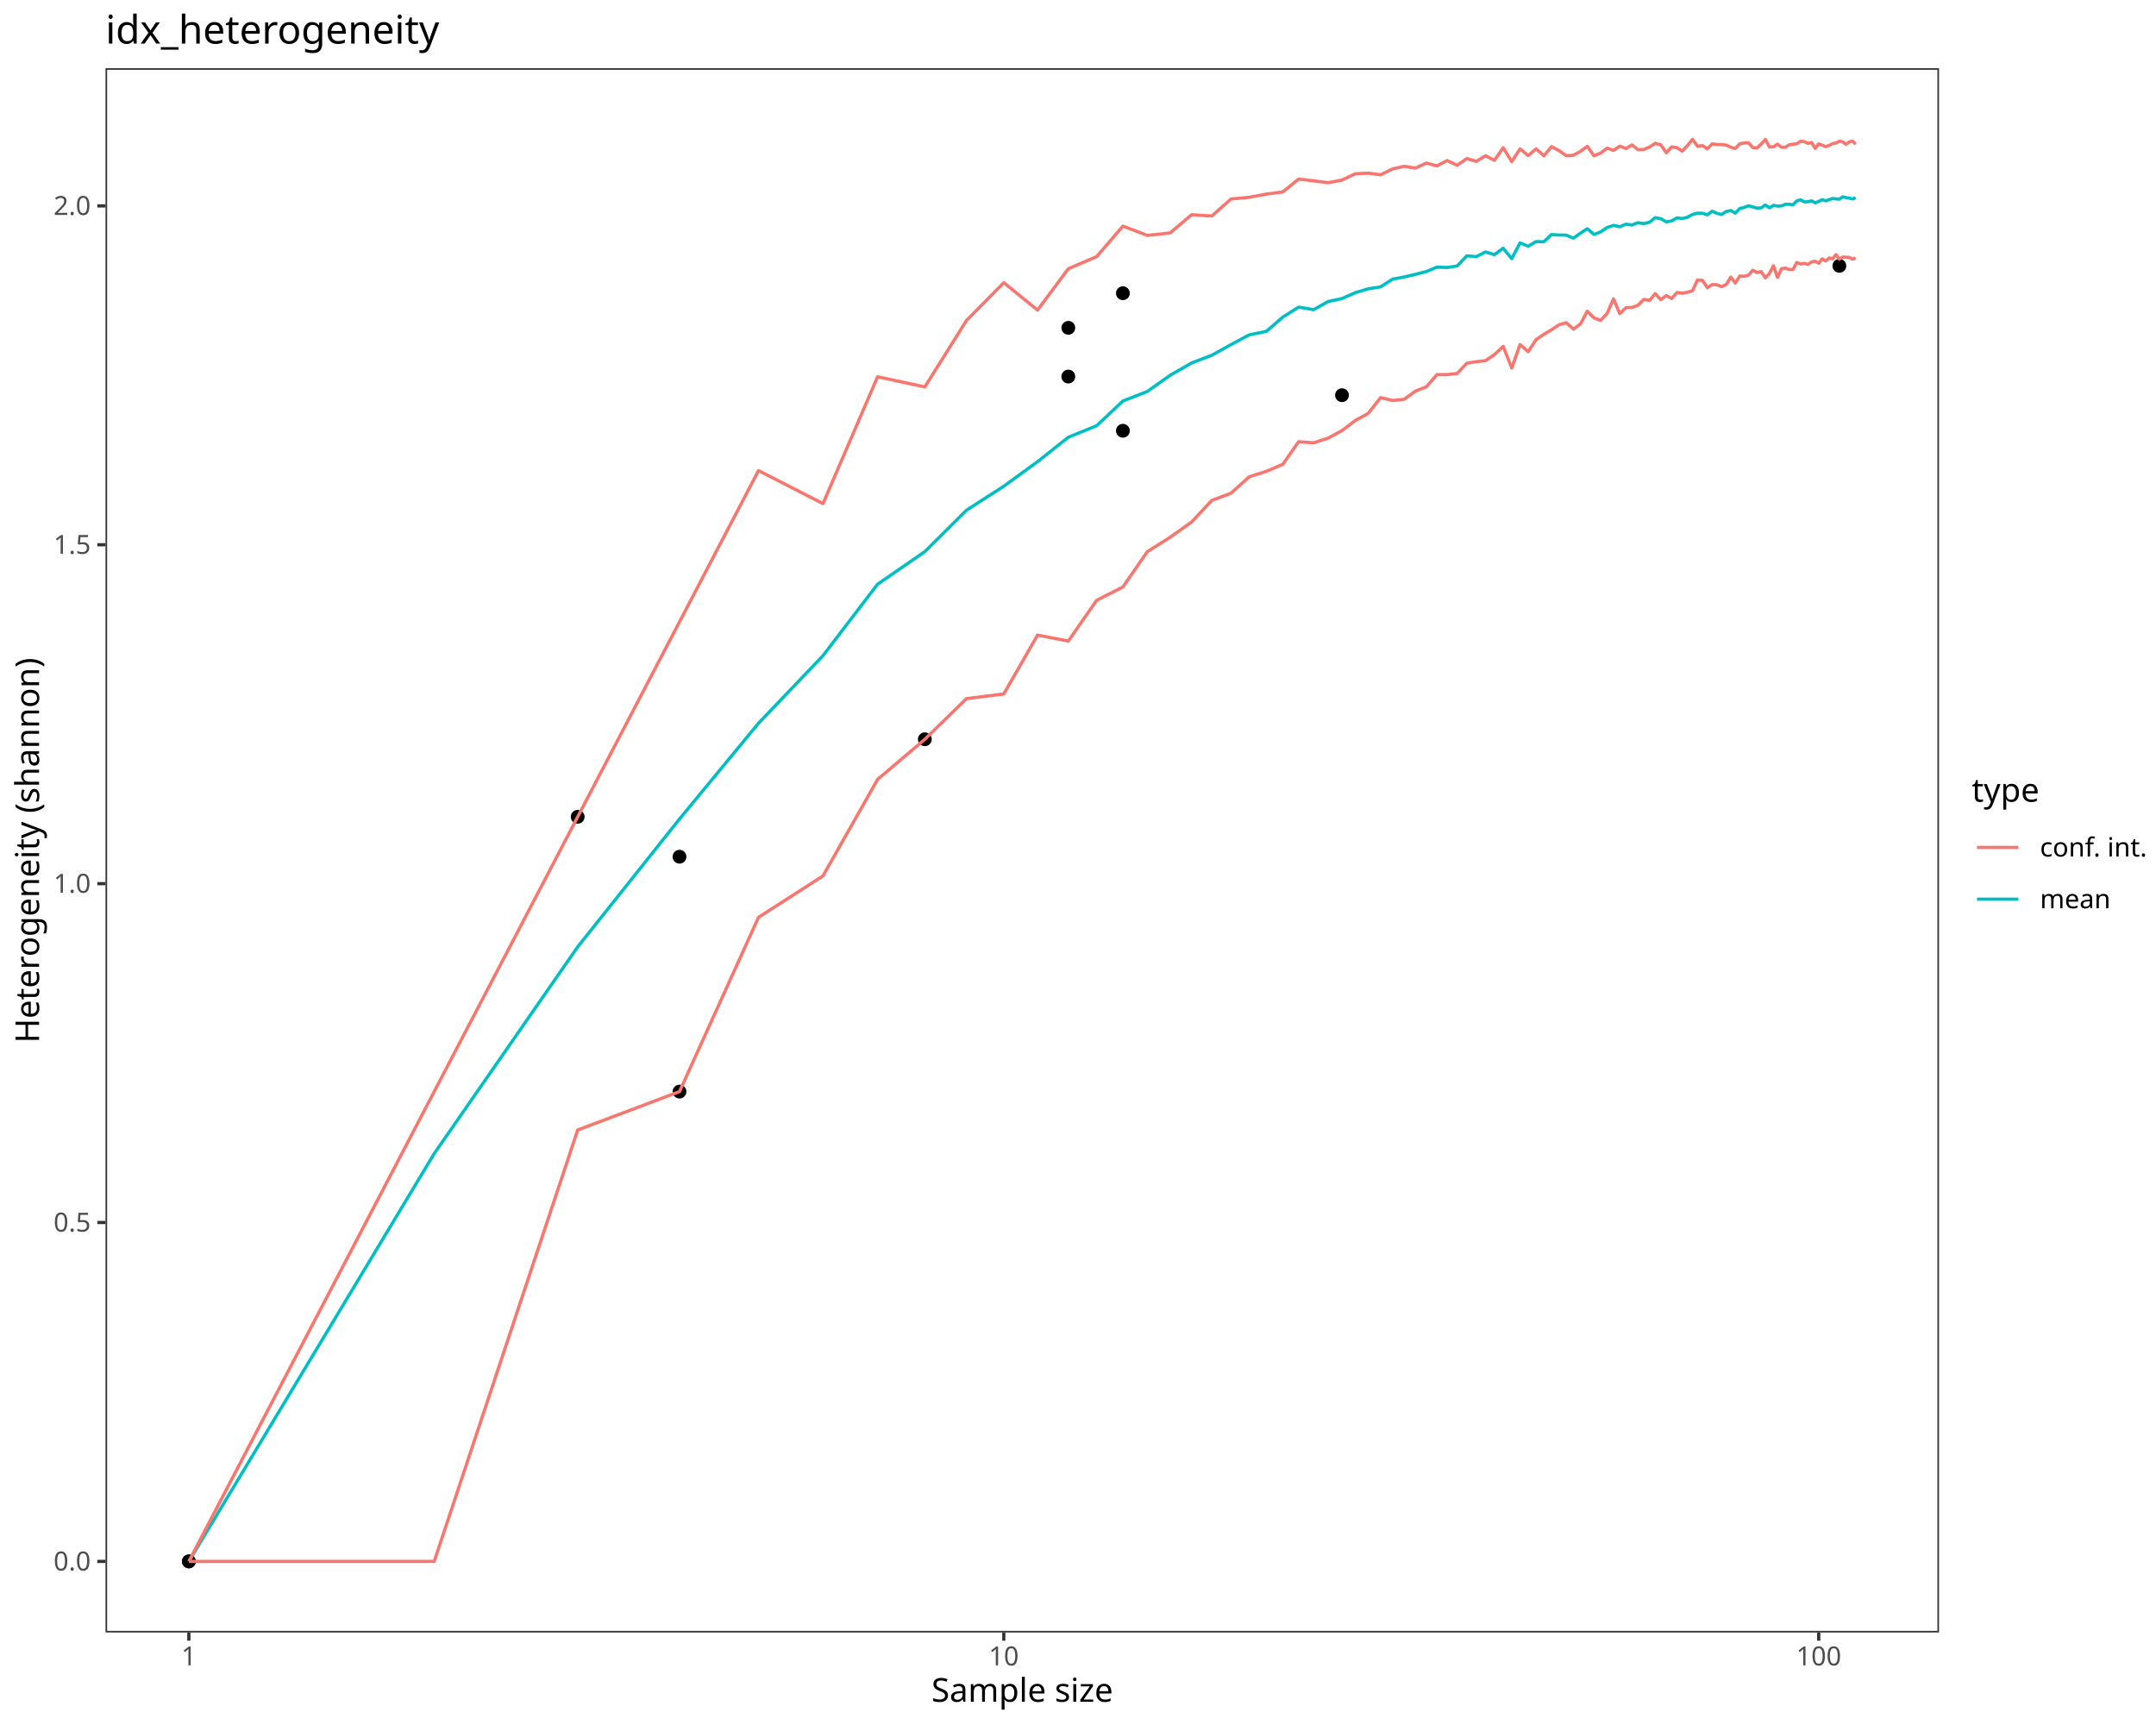
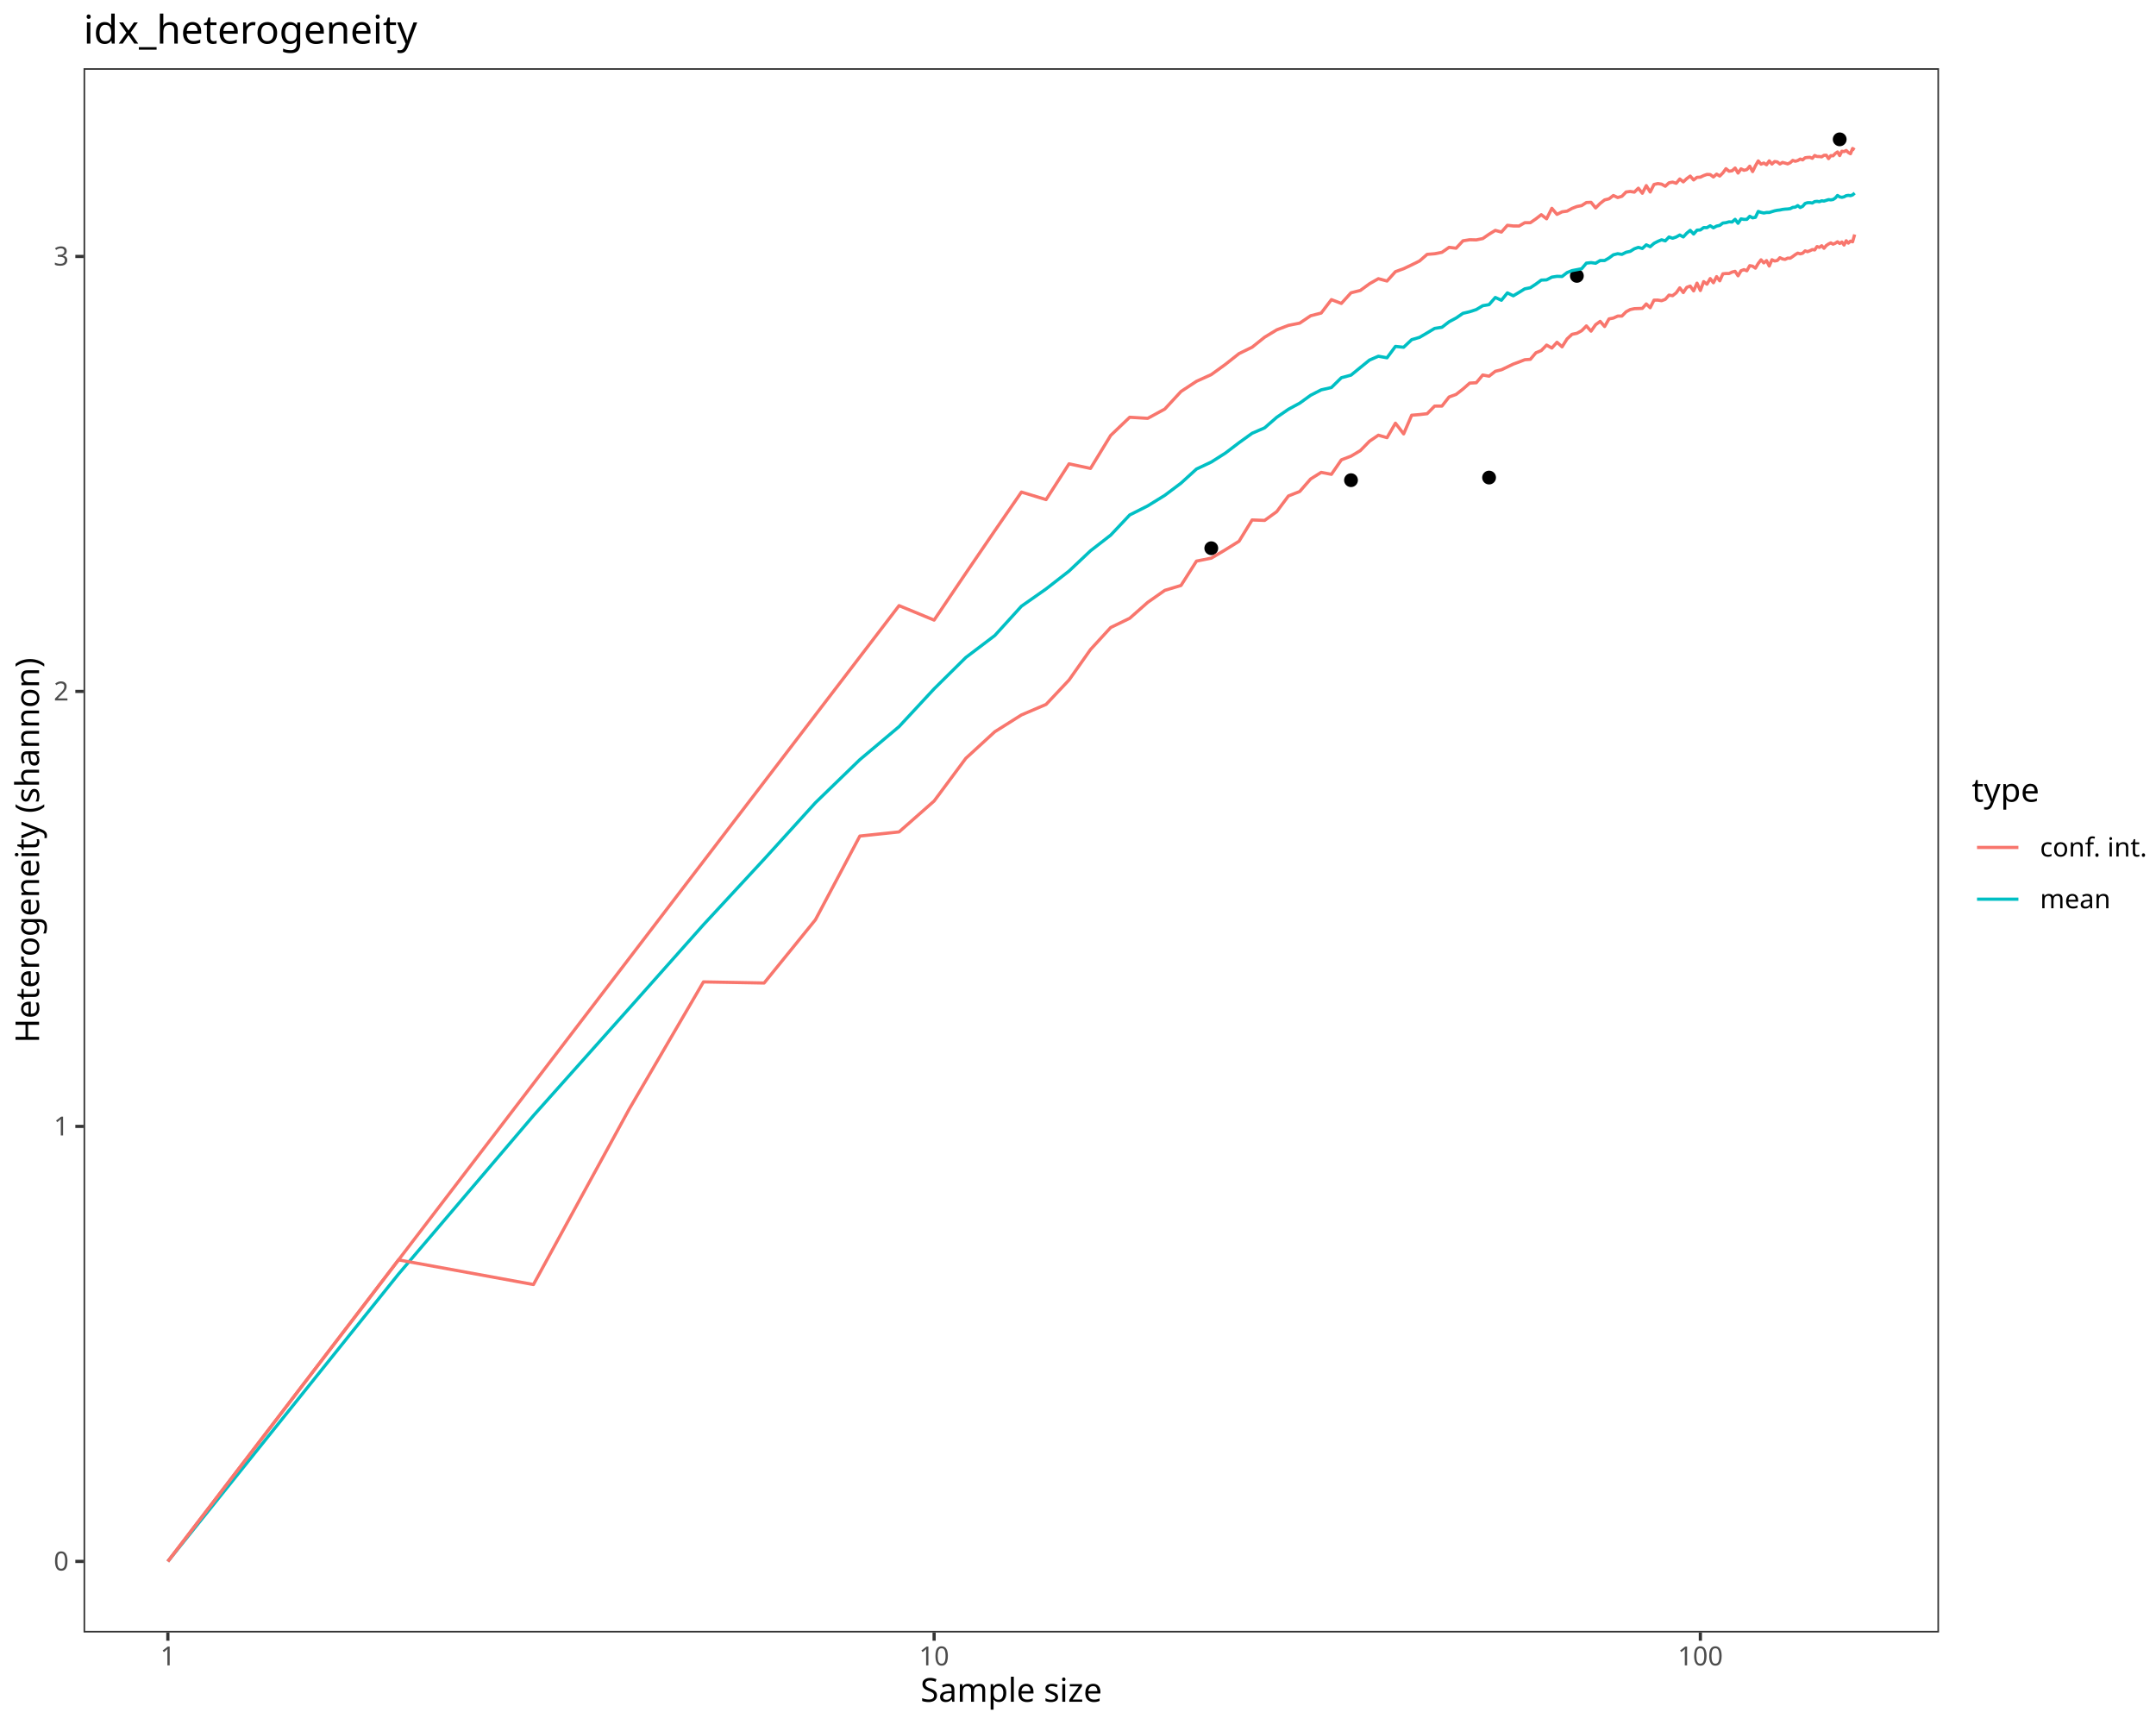
<svg xmlns="http://www.w3.org/2000/svg" class="svglite" data-engine-version="2.0" width="720.00pt" height="576.00pt" viewBox="0 0 720.00 576.00">
  <defs>
    <style type="text/css">
    .svglite line, .svglite polyline, .svglite polygon, .svglite path, .svglite rect, .svglite circle {
      fill: none;
      stroke: #000000;
      stroke-linecap: round;
      stroke-linejoin: round;
      stroke-miterlimit: 10.00;
    }
  </style>
  </defs>
  <rect width="100%" height="100%" style="stroke: none; fill: #FFFFFF;" />
  <defs>
    <clipPath id="cpMC4wMHw3MjAuMDB8MC4wMHw1NzYuMDA=">
      <rect x="0.00" y="0.00" width="720.00" height="576.00" />
    </clipPath>
  </defs>
  <g clip-path="url(#cpMC4wMHw3MjAuMDB8MC4wMHw1NzYuMDA=)">
    <rect x="0.00" y="0.00" width="720.00" height="576.00" style="stroke-width: 1.07; stroke: #FFFFFF; fill: #FFFFFF;" />
  </g>
  <defs>
-     <clipPath id="cpMzUuMjR8NjQ3LjU0fDIyLjc4fDU0NS4xMQ==">
-       <rect x="35.24" y="22.78" width="612.30" height="522.33" />
+     <clipPath id="cpMjcuOTB8NjQ3LjU0fDIyLjc4fDU0NS4xMQ==">
+       <rect x="27.90" y="22.78" width="619.64" height="522.33" />
    </clipPath>
  </defs>
-   <g clip-path="url(#cpMzUuMjR8NjQ3LjU0fDIyLjc4fDU0NS4xMQ==)">
-     <rect x="35.24" y="22.78" width="612.30" height="522.33" style="stroke-width: 1.07; stroke: none; fill: #FFFFFF;" />
-     <circle cx="374.99" cy="143.84" r="1.95" style="stroke-width: 0.71; fill: #000000;" />
-     <circle cx="308.85" cy="246.85" r="1.95" style="stroke-width: 0.71; fill: #000000;" />
-     <circle cx="226.92" cy="364.50" r="1.95" style="stroke-width: 0.71; fill: #000000;" />
-     <circle cx="63.07" cy="521.37" r="1.95" style="stroke-width: 0.71; fill: #000000;" />
-     <circle cx="63.07" cy="521.37" r="1.95" style="stroke-width: 0.71; fill: #000000;" />
-     <circle cx="356.77" cy="125.74" r="1.95" style="stroke-width: 0.71; fill: #000000;" />
-     <circle cx="192.92" cy="272.74" r="1.95" style="stroke-width: 0.71; fill: #000000;" />
-     <circle cx="374.99" cy="97.91" r="1.95" style="stroke-width: 0.71; fill: #000000;" />
-     <circle cx="448.16" cy="131.96" r="1.95" style="stroke-width: 0.71; fill: #000000;" />
-     <circle cx="614.26" cy="88.77" r="1.95" style="stroke-width: 0.71; fill: #000000;" />
-     <circle cx="226.92" cy="286.07" r="1.95" style="stroke-width: 0.71; fill: #000000;" />
-     <circle cx="356.77" cy="109.47" r="1.95" style="stroke-width: 0.71; fill: #000000;" />
-     <polyline points="63.07,521.37 145.00,385.21 192.92,316.17 226.92,273.47 253.30,241.50 274.84,218.93 293.06,195.08 308.85,184.20 322.77,170.36 335.22,162.35 346.49,154.16 356.77,146.00 366.23,142.15 374.99,133.90 383.14,130.73 390.77,125.31 397.94,121.20 404.69,118.62 411.08,115.08 417.15,111.83 422.91,110.64 428.41,105.87 433.67,102.56 438.70,103.40 443.52,100.68 448.16,99.69 452.62,97.72 456.92,96.45 461.06,95.78 465.07,93.20 468.95,92.49 472.70,91.60 476.33,90.66 479.86,89.21 483.29,89.32 486.62,88.81 489.86,85.42 493.01,85.69 496.08,84.13 499.07,85.03 501.99,82.88 504.84,86.38 507.62,81.10 510.34,82.21 512.99,80.66 515.59,80.72 518.13,78.32 520.62,78.48 523.06,78.51 525.45,79.53 527.79,77.87 530.08,76.37 532.33,78.29 534.54,77.43 536.71,75.97 538.84,75.25 540.93,75.71 542.99,74.85 545.01,75.12 547.00,74.36 548.95,74.67 550.87,74.21 552.76,72.69 554.62,73.00 556.46,74.10 558.26,73.77 560.04,72.76 561.79,72.96 563.51,72.55 565.21,71.61 566.89,71.18 568.54,71.21 570.17,71.72 571.78,70.53 573.37,71.23 574.94,71.63 576.48,70.62 578.01,70.30 579.51,71.17 581.00,69.60 582.47,69.27 583.92,68.72 585.35,69.10 586.76,69.50 588.16,69.41 589.55,68.44 590.91,69.39 592.26,68.57 593.60,68.82 594.92,68.76 596.22,68.22 597.52,68.20 598.79,68.39 600.06,67.07 601.31,66.72 602.55,67.42 603.77,67.36 604.98,67.07 606.18,67.72 607.37,67.25 608.55,66.67 609.71,67.07 610.87,66.66 612.01,66.28 613.14,66.41 614.26,66.50 615.37,65.73 616.47,65.98 617.56,66.16 618.64,66.43 619.71,66.04 " style="stroke-width: 1.07; stroke: #00BFC4; stroke-linecap: butt;" />
-     <polyline points="63.07,521.37 145.00,521.37 192.92,377.32 226.92,364.50 253.30,306.31 274.84,292.48 293.06,260.27 308.85,246.85 322.77,233.27 335.22,231.73 346.49,212.07 356.77,214.05 366.23,200.45 374.99,196.00 383.14,184.22 390.77,179.40 397.94,174.30 404.69,167.09 411.08,164.70 417.15,159.21 422.91,157.37 428.41,155.03 433.67,147.49 438.70,147.87 443.52,146.30 448.16,143.78 452.62,140.40 456.92,138.03 461.06,132.77 465.07,133.73 468.95,133.32 472.70,130.58 476.33,129.17 479.86,125.09 483.29,125.08 486.62,124.70 489.86,121.28 493.01,120.78 496.08,120.44 499.07,118.41 501.99,115.65 504.84,122.89 507.62,115.05 510.34,117.43 512.99,113.39 515.59,111.62 518.13,110.12 520.62,108.46 523.06,107.75 525.45,109.89 527.79,108.19 530.08,103.93 532.33,106.17 534.54,106.99 536.71,104.63 538.84,99.80 540.93,104.75 542.99,102.73 545.01,102.67 547.00,101.96 548.95,99.98 550.87,100.31 552.76,98.04 554.62,100.05 556.46,98.68 558.26,99.69 560.04,97.67 561.79,97.91 563.51,97.60 565.21,97.09 566.89,93.49 568.54,93.61 570.17,96.07 571.78,95.03 573.37,95.07 574.94,95.73 576.48,94.99 578.01,92.50 579.51,94.53 581.00,92.18 582.47,92.26 583.92,91.90 585.35,90.22 586.76,91.03 588.16,90.69 589.55,92.82 590.91,91.31 592.26,88.74 593.60,92.65 594.92,89.74 596.22,89.50 597.52,90.01 598.79,89.97 600.06,87.63 601.31,88.17 602.55,87.92 603.77,88.31 604.98,87.45 606.18,87.24 607.37,87.88 608.55,86.42 609.71,87.16 610.87,86.14 612.01,86.40 613.14,85.00 614.26,86.52 615.37,85.84 616.47,85.90 617.56,85.96 618.64,86.53 619.71,86.14 " style="stroke-width: 1.07; stroke: #F8766D; stroke-linecap: butt;" />
-     <polyline points="63.07,521.37 145.00,364.50 192.92,272.74 226.92,207.64 253.30,157.14 274.84,168.16 293.06,125.81 308.85,129.20 322.77,106.99 335.22,94.39 346.49,103.55 356.77,89.73 366.23,85.69 374.99,75.50 383.14,78.60 390.77,77.78 397.94,71.70 404.69,72.13 411.08,66.45 417.15,65.88 422.91,64.82 428.41,64.08 433.67,59.79 438.70,60.38 443.52,61.01 448.16,60.13 452.62,58.02 456.92,57.82 461.06,58.36 465.07,56.39 468.95,55.53 472.70,56.12 476.33,54.45 479.86,55.39 483.29,53.61 486.62,55.19 489.86,52.94 493.01,53.88 496.08,52.00 499.07,53.54 501.99,49.32 504.84,53.97 507.62,49.70 510.34,51.95 512.99,49.70 515.59,52.04 518.13,48.96 520.62,50.28 523.06,52.00 525.45,51.85 527.79,50.53 530.08,48.86 532.33,52.04 534.54,51.11 536.71,49.46 538.84,50.21 540.93,48.78 542.99,49.60 545.01,48.39 547.00,49.96 548.95,49.91 550.87,49.09 552.76,47.85 554.62,48.37 556.46,51.02 558.26,49.05 560.04,49.32 561.79,50.46 563.51,48.63 565.21,46.53 566.89,48.84 568.54,48.60 570.17,49.72 571.78,48.05 573.37,48.24 574.94,48.27 576.48,48.45 578.01,49.18 579.51,49.58 581.00,48.01 582.47,47.76 583.92,47.70 585.35,49.28 586.76,49.40 588.16,48.08 589.55,46.56 590.91,49.10 592.26,48.99 593.60,48.14 594.92,49.19 596.22,49.15 597.52,48.34 598.79,48.17 600.06,47.98 601.31,47.18 602.55,47.30 603.77,47.88 604.98,47.60 606.18,49.53 607.37,48.04 608.55,48.50 609.71,48.96 610.87,48.58 612.01,47.94 613.14,47.74 614.26,47.17 615.37,47.35 616.47,48.20 617.56,47.39 618.64,47.11 619.71,48.13 " style="stroke-width: 1.07; stroke: #F8766D; stroke-linecap: butt;" />
-     <rect x="35.24" y="22.78" width="612.30" height="522.33" style="stroke-width: 1.07; stroke: #333333;" />
+   <g clip-path="url(#cpMjcuOTB8NjQ3LjU0fDIyLjc4fDU0NS4xMQ==)">
+     <rect x="27.90" y="22.78" width="619.64" height="522.33" style="stroke-width: 1.07; stroke: none; fill: #FFFFFF;" />
+     <circle cx="614.37" cy="46.53" r="1.95" style="stroke-width: 0.71; fill: #000000;" />
+     <circle cx="526.60" cy="92.12" r="1.95" style="stroke-width: 0.71; fill: #000000;" />
+     <circle cx="497.28" cy="159.46" r="1.95" style="stroke-width: 0.71; fill: #000000;" />
+     <circle cx="451.17" cy="160.34" r="1.95" style="stroke-width: 0.71; fill: #000000;" />
+     <circle cx="404.51" cy="183.06" r="1.95" style="stroke-width: 0.71; fill: #000000;" />
+     <polyline points="56.06,521.37 133.09,425.42 178.15,372.51 210.12,336.68 234.92,308.78 255.18,286.90 272.31,268.04 287.15,253.65 300.24,242.63 311.95,230.01 322.54,219.54 332.21,212.21 341.11,202.42 349.34,196.65 357.01,190.68 364.18,183.91 370.92,178.68 377.27,171.95 383.28,168.92 388.98,165.40 394.40,161.32 399.57,156.61 404.51,154.28 409.24,151.28 413.78,147.82 418.14,144.68 422.33,142.86 426.37,139.34 430.27,136.66 434.04,134.62 437.68,131.99 441.21,130.18 444.63,129.40 447.95,126.13 451.17,125.26 454.30,122.71 457.35,120.23 460.31,118.95 463.20,119.47 466.01,115.67 468.75,115.95 471.43,113.42 474.05,112.65 476.60,111.16 479.10,109.66 481.54,109.28 483.93,107.44 486.27,106.19 488.56,104.62 490.81,104.09 493.01,103.37 495.17,102.08 497.28,101.71 499.36,99.33 501.40,100.26 503.40,97.80 505.37,98.77 507.30,97.62 509.20,96.45 511.07,96.08 512.91,94.86 514.71,93.53 516.49,93.45 518.24,92.53 519.96,92.27 521.66,92.32 523.33,91.02 524.98,90.36 526.60,90.05 528.20,89.73 529.78,87.86 531.33,87.69 532.86,87.90 534.38,86.99 535.87,86.99 537.34,86.14 538.79,85.08 540.23,84.72 541.64,84.94 543.04,84.23 544.42,83.93 545.78,83.08 547.13,82.60 548.46,82.97 549.78,81.75 551.08,82.38 552.36,81.26 553.63,80.60 554.89,80.07 556.13,80.43 557.36,79.14 558.57,79.55 559.77,79.14 560.96,78.47 562.14,79.12 563.30,77.86 564.45,76.92 565.59,78.14 566.72,76.85 567.84,76.79 568.94,75.99 570.04,76.02 571.12,75.39 572.20,76.07 573.26,75.49 574.31,75.26 575.36,74.48 576.39,74.36 577.41,74.07 578.43,74.13 579.44,73.24 580.43,74.56 581.42,73.09 582.40,73.26 583.37,73.24 584.33,72.23 585.29,72.74 586.23,72.56 587.17,70.61 588.10,70.92 589.02,71.12 589.94,70.95 590.84,70.95 591.74,70.67 592.64,70.40 593.52,70.22 594.40,70.12 595.27,69.93 596.14,69.83 596.99,69.78 597.85,69.67 598.69,69.25 599.53,69.17 600.36,68.65 601.19,69.29 602.01,68.89 602.82,67.94 603.63,67.69 604.43,67.67 605.23,67.79 606.02,67.31 606.81,67.23 607.59,67.35 608.36,67.05 609.13,67.14 609.89,66.90 610.65,66.66 611.41,66.74 612.15,66.62 612.90,66.12 613.64,65.27 614.37,65.74 615.10,65.89 615.82,65.72 616.54,65.34 617.26,65.23 617.97,65.33 618.67,65.09 619.37,64.47 " style="stroke-width: 1.07; stroke: #00BFC4; stroke-linecap: butt;" />
+     <polyline points="56.06,521.37 133.09,420.69 178.15,428.92 210.12,370.35 234.92,327.87 255.18,328.24 272.31,307.12 287.15,279.17 300.24,277.79 311.95,267.47 322.54,253.21 332.21,244.34 341.11,238.73 349.34,235.21 357.01,227.06 364.18,216.88 370.92,209.53 377.27,206.45 383.28,201.13 388.98,197.13 394.40,195.49 399.57,187.36 404.51,186.37 409.24,183.56 413.78,180.73 418.14,173.62 422.33,173.77 426.37,170.84 430.27,165.61 434.04,164.12 437.68,159.94 441.21,157.73 444.63,158.38 447.95,153.55 451.17,152.32 454.30,150.45 457.35,147.33 460.31,145.32 463.20,146.14 466.01,141.31 468.75,144.88 471.43,138.65 474.05,138.43 476.60,138.14 479.10,135.60 481.54,135.59 483.93,132.55 486.27,131.70 488.56,129.90 490.81,127.92 493.01,127.80 495.17,125.22 497.28,125.61 499.36,123.98 501.40,123.47 503.40,122.52 505.37,121.57 507.30,120.87 509.20,120.12 511.07,119.98 512.91,117.80 514.71,117.06 516.49,115.23 518.24,116.21 519.96,114.29 521.66,115.81 523.33,113.17 524.98,111.63 526.60,111.30 528.20,110.43 529.78,108.83 531.33,110.58 532.86,108.42 534.38,107.31 535.87,109.03 537.34,106.48 538.79,106.21 540.23,105.55 541.64,105.54 543.04,104.11 544.42,103.36 545.78,103.07 547.13,103.02 548.46,102.97 549.78,101.49 551.08,102.75 552.36,100.22 553.63,100.21 554.89,100.41 556.13,99.95 557.36,98.54 558.57,98.73 559.77,97.79 560.96,96.12 562.14,97.69 563.30,95.95 564.45,95.53 565.59,97.13 566.72,94.55 567.84,97.01 568.94,94.03 570.04,94.89 571.12,93.02 572.20,94.41 573.26,92.37 574.31,93.77 575.36,91.43 576.39,91.33 577.41,91.34 578.43,90.85 579.44,90.60 580.43,92.09 581.42,90.40 582.40,90.04 583.37,90.41 584.33,88.71 585.29,88.89 586.23,89.54 587.17,87.96 588.10,86.76 589.02,87.78 589.94,87.02 590.84,88.83 591.74,86.73 592.64,87.15 593.52,86.99 594.40,86.05 595.27,86.46 596.14,86.62 596.99,86.19 597.85,86.22 598.69,85.65 599.53,85.03 600.36,84.52 601.19,84.77 602.01,84.55 602.82,83.77 603.63,84.04 604.43,83.72 605.23,83.33 606.02,83.45 606.81,82.33 607.59,82.61 608.36,82.05 609.13,82.90 609.89,81.99 610.65,81.47 611.41,81.10 612.15,81.53 612.90,81.22 613.64,80.74 614.37,81.30 615.10,80.81 615.82,81.82 616.54,80.39 617.26,81.18 617.97,80.51 618.67,80.74 619.37,78.30 " style="stroke-width: 1.07; stroke: #F8766D; stroke-linecap: butt;" />
+     <polyline points="56.06,521.37 133.09,420.69 178.15,361.80 210.12,320.01 234.92,287.60 255.18,261.12 272.31,238.73 287.15,219.34 300.24,202.23 311.95,207.06 322.54,191.39 332.21,177.22 341.11,164.31 349.34,166.82 357.01,154.88 364.18,156.41 370.92,145.39 377.27,139.33 383.28,139.69 388.98,136.59 394.40,130.72 399.57,127.32 404.51,125.08 409.24,121.66 413.78,118.07 418.14,115.94 422.33,112.59 426.37,110.14 430.27,108.65 434.04,107.90 437.68,105.44 441.21,104.53 444.63,100.05 447.95,101.32 451.17,97.77 454.30,96.98 457.35,94.75 460.31,93.06 463.20,93.84 466.01,90.71 468.75,89.72 471.43,88.45 474.05,87.15 476.60,84.93 479.10,84.73 481.54,84.25 483.93,82.59 486.27,82.88 488.56,80.41 490.81,80.05 493.01,80.10 495.17,79.66 497.28,78.20 499.36,76.93 501.40,77.49 503.40,75.23 505.37,75.45 507.30,75.47 509.20,74.36 511.07,74.36 512.91,73.09 514.71,71.69 516.49,73.06 518.24,69.56 519.96,71.58 521.66,70.73 523.33,70.50 524.98,69.59 526.60,68.96 528.20,68.65 529.78,67.62 531.33,67.55 532.86,69.43 534.38,67.92 535.87,66.75 537.34,66.39 538.79,65.28 540.23,65.96 541.64,65.55 543.04,64.11 544.42,63.93 545.78,64.16 547.13,62.84 548.46,64.53 549.78,61.98 551.08,64.11 552.36,61.60 553.63,61.30 554.89,61.49 556.13,62.19 557.36,61.04 558.57,60.81 559.77,61.20 560.96,59.77 562.14,60.73 563.30,59.64 564.45,58.80 565.59,60.08 566.72,59.21 567.84,59.16 568.94,58.63 570.04,58.24 571.12,58.29 572.20,59.09 573.26,58.14 574.31,58.78 575.36,57.73 576.39,56.33 577.41,57.17 578.43,57.04 579.44,56.11 580.43,57.79 581.42,56.38 582.40,56.86 583.37,56.63 584.33,55.50 585.29,57.29 586.23,55.36 587.17,53.74 588.10,54.82 589.02,54.44 589.94,55.01 590.84,53.72 591.74,54.78 592.64,53.94 593.52,54.06 594.40,54.75 595.27,54.24 596.14,54.46 596.99,54.72 597.85,54.33 598.69,53.56 599.53,53.85 600.36,53.61 601.19,53.11 602.01,53.38 602.82,52.68 603.63,52.57 604.43,52.53 605.23,52.86 606.02,51.93 606.81,52.25 607.59,52.27 608.36,52.37 609.13,51.86 609.89,51.83 610.65,52.97 611.41,51.96 612.15,52.03 612.90,51.26 613.64,50.74 614.37,51.95 615.10,50.50 615.82,50.62 616.54,50.25 617.26,50.92 617.97,51.33 618.67,49.58 619.37,50.03 " style="stroke-width: 1.07; stroke: #F8766D; stroke-linecap: butt;" />
+     <rect x="27.90" y="22.78" width="619.64" height="522.33" style="stroke-width: 1.07; stroke: #333333;" />
  </g>
  <g clip-path="url(#cpMC4wMHw3MjAuMDB8MC4wMHw1NzYuMDA=)">
-     <text x="30.31" y="524.40" text-anchor="end" style="font-size: 8.80px; fill: #4D4D4D; font-family: sans;" textLength="12.23px" lengthAdjust="spacingAndGlyphs">0.0</text>
-     <text x="30.31" y="411.24" text-anchor="end" style="font-size: 8.80px; fill: #4D4D4D; font-family: sans;" textLength="12.23px" lengthAdjust="spacingAndGlyphs">0.5</text>
-     <text x="30.31" y="298.09" text-anchor="end" style="font-size: 8.80px; fill: #4D4D4D; font-family: sans;" textLength="12.23px" lengthAdjust="spacingAndGlyphs">1.0</text>
-     <text x="30.31" y="184.93" text-anchor="end" style="font-size: 8.80px; fill: #4D4D4D; font-family: sans;" textLength="12.23px" lengthAdjust="spacingAndGlyphs">1.5</text>
-     <text x="30.31" y="71.78" text-anchor="end" style="font-size: 8.80px; fill: #4D4D4D; font-family: sans;" textLength="12.23px" lengthAdjust="spacingAndGlyphs">2.0</text>
-     <polyline points="32.50,521.37 35.24,521.37 " style="stroke-width: 1.07; stroke: #333333; stroke-linecap: butt;" />
-     <polyline points="32.50,408.21 35.24,408.21 " style="stroke-width: 1.07; stroke: #333333; stroke-linecap: butt;" />
-     <polyline points="32.50,295.06 35.24,295.06 " style="stroke-width: 1.07; stroke: #333333; stroke-linecap: butt;" />
-     <polyline points="32.50,181.90 35.24,181.90 " style="stroke-width: 1.07; stroke: #333333; stroke-linecap: butt;" />
-     <polyline points="32.50,68.75 35.24,68.75 " style="stroke-width: 1.07; stroke: #333333; stroke-linecap: butt;" />
-     <polyline points="63.07,547.85 63.07,545.11 " style="stroke-width: 1.07; stroke: #333333; stroke-linecap: butt;" />
-     <polyline points="335.22,547.85 335.22,545.11 " style="stroke-width: 1.07; stroke: #333333; stroke-linecap: butt;" />
-     <polyline points="607.37,547.85 607.37,545.11 " style="stroke-width: 1.07; stroke: #333333; stroke-linecap: butt;" />
-     <text x="63.07" y="556.10" text-anchor="middle" style="font-size: 8.80px; fill: #4D4D4D; font-family: sans;" textLength="4.89px" lengthAdjust="spacingAndGlyphs">1</text>
-     <text x="335.22" y="556.10" text-anchor="middle" style="font-size: 8.80px; fill: #4D4D4D; font-family: sans;" textLength="9.79px" lengthAdjust="spacingAndGlyphs">10</text>
-     <text x="607.37" y="556.10" text-anchor="middle" style="font-size: 8.80px; fill: #4D4D4D; font-family: sans;" textLength="14.68px" lengthAdjust="spacingAndGlyphs">100</text>
-     <text x="341.39" y="568.24" text-anchor="middle" style="font-size: 11.00px; font-family: sans;" textLength="59.93px" lengthAdjust="spacingAndGlyphs">Sample size</text>
+     <text x="22.97" y="524.40" text-anchor="end" style="font-size: 8.80px; fill: #4D4D4D; font-family: sans;" textLength="4.89px" lengthAdjust="spacingAndGlyphs">0</text>
+     <text x="22.97" y="379.15" text-anchor="end" style="font-size: 8.80px; fill: #4D4D4D; font-family: sans;" textLength="4.89px" lengthAdjust="spacingAndGlyphs">1</text>
+     <text x="22.97" y="233.90" text-anchor="end" style="font-size: 8.80px; fill: #4D4D4D; font-family: sans;" textLength="4.89px" lengthAdjust="spacingAndGlyphs">2</text>
+     <text x="22.97" y="88.65" text-anchor="end" style="font-size: 8.80px; fill: #4D4D4D; font-family: sans;" textLength="4.89px" lengthAdjust="spacingAndGlyphs">3</text>
+     <polyline points="25.16,521.37 27.90,521.37 " style="stroke-width: 1.07; stroke: #333333; stroke-linecap: butt;" />
+     <polyline points="25.16,376.12 27.90,376.12 " style="stroke-width: 1.07; stroke: #333333; stroke-linecap: butt;" />
+     <polyline points="25.16,230.87 27.90,230.87 " style="stroke-width: 1.07; stroke: #333333; stroke-linecap: butt;" />
+     <polyline points="25.16,85.63 27.90,85.63 " style="stroke-width: 1.07; stroke: #333333; stroke-linecap: butt;" />
+     <polyline points="56.06,547.85 56.06,545.11 " style="stroke-width: 1.07; stroke: #333333; stroke-linecap: butt;" />
+     <polyline points="311.95,547.85 311.95,545.11 " style="stroke-width: 1.07; stroke: #333333; stroke-linecap: butt;" />
+     <polyline points="567.84,547.85 567.84,545.11 " style="stroke-width: 1.07; stroke: #333333; stroke-linecap: butt;" />
+     <text x="56.06" y="556.10" text-anchor="middle" style="font-size: 8.80px; fill: #4D4D4D; font-family: sans;" textLength="4.89px" lengthAdjust="spacingAndGlyphs">1</text>
+     <text x="311.95" y="556.10" text-anchor="middle" style="font-size: 8.80px; fill: #4D4D4D; font-family: sans;" textLength="9.79px" lengthAdjust="spacingAndGlyphs">10</text>
+     <text x="567.84" y="556.10" text-anchor="middle" style="font-size: 8.80px; fill: #4D4D4D; font-family: sans;" textLength="14.68px" lengthAdjust="spacingAndGlyphs">100</text>
+     <text x="337.72" y="568.24" text-anchor="middle" style="font-size: 11.00px; font-family: sans;" textLength="59.93px" lengthAdjust="spacingAndGlyphs">Sample size</text>
    <text transform="translate(13.05,283.95) rotate(-90)" text-anchor="middle" style="font-size: 11.00px; font-family: sans;" textLength="121.09px" lengthAdjust="spacingAndGlyphs">Heterogeneity (shannon)</text>
    <rect x="658.50" y="259.00" width="56.02" height="49.89" style="stroke-width: 1.07; stroke: none; fill: #FFFFFF;" />
    <text x="658.50" y="267.71" style="font-size: 11.00px; font-family: sans;" textLength="20.80px" lengthAdjust="spacingAndGlyphs">type</text>
    <rect x="658.50" y="274.33" width="17.28" height="17.28" style="stroke-width: 1.07; stroke: none; fill: #FFFFFF;" />
    <line x1="660.23" y1="282.97" x2="674.05" y2="282.97" style="stroke-width: 1.07; stroke: #F8766D; stroke-linecap: butt;" />
    <rect x="658.50" y="291.61" width="17.28" height="17.28" style="stroke-width: 1.07; stroke: none; fill: #FFFFFF;" />
    <line x1="660.23" y1="300.25" x2="674.05" y2="300.25" style="stroke-width: 1.07; stroke: #00BFC4; stroke-linecap: butt;" />
    <text x="681.26" y="286.00" style="font-size: 8.80px; font-family: sans;" textLength="33.26px" lengthAdjust="spacingAndGlyphs">conf. int.</text>
    <text x="681.26" y="303.28" style="font-size: 8.80px; font-family: sans;" textLength="22.02px" lengthAdjust="spacingAndGlyphs">mean</text>
-     <text x="35.24" y="14.56" style="font-size: 13.20px; font-family: sans;" textLength="104.22px" lengthAdjust="spacingAndGlyphs">idx_heterogeneity</text>
+     <text x="27.90" y="14.56" style="font-size: 13.20px; font-family: sans;" textLength="104.22px" lengthAdjust="spacingAndGlyphs">idx_heterogeneity</text>
  </g>
</svg>
